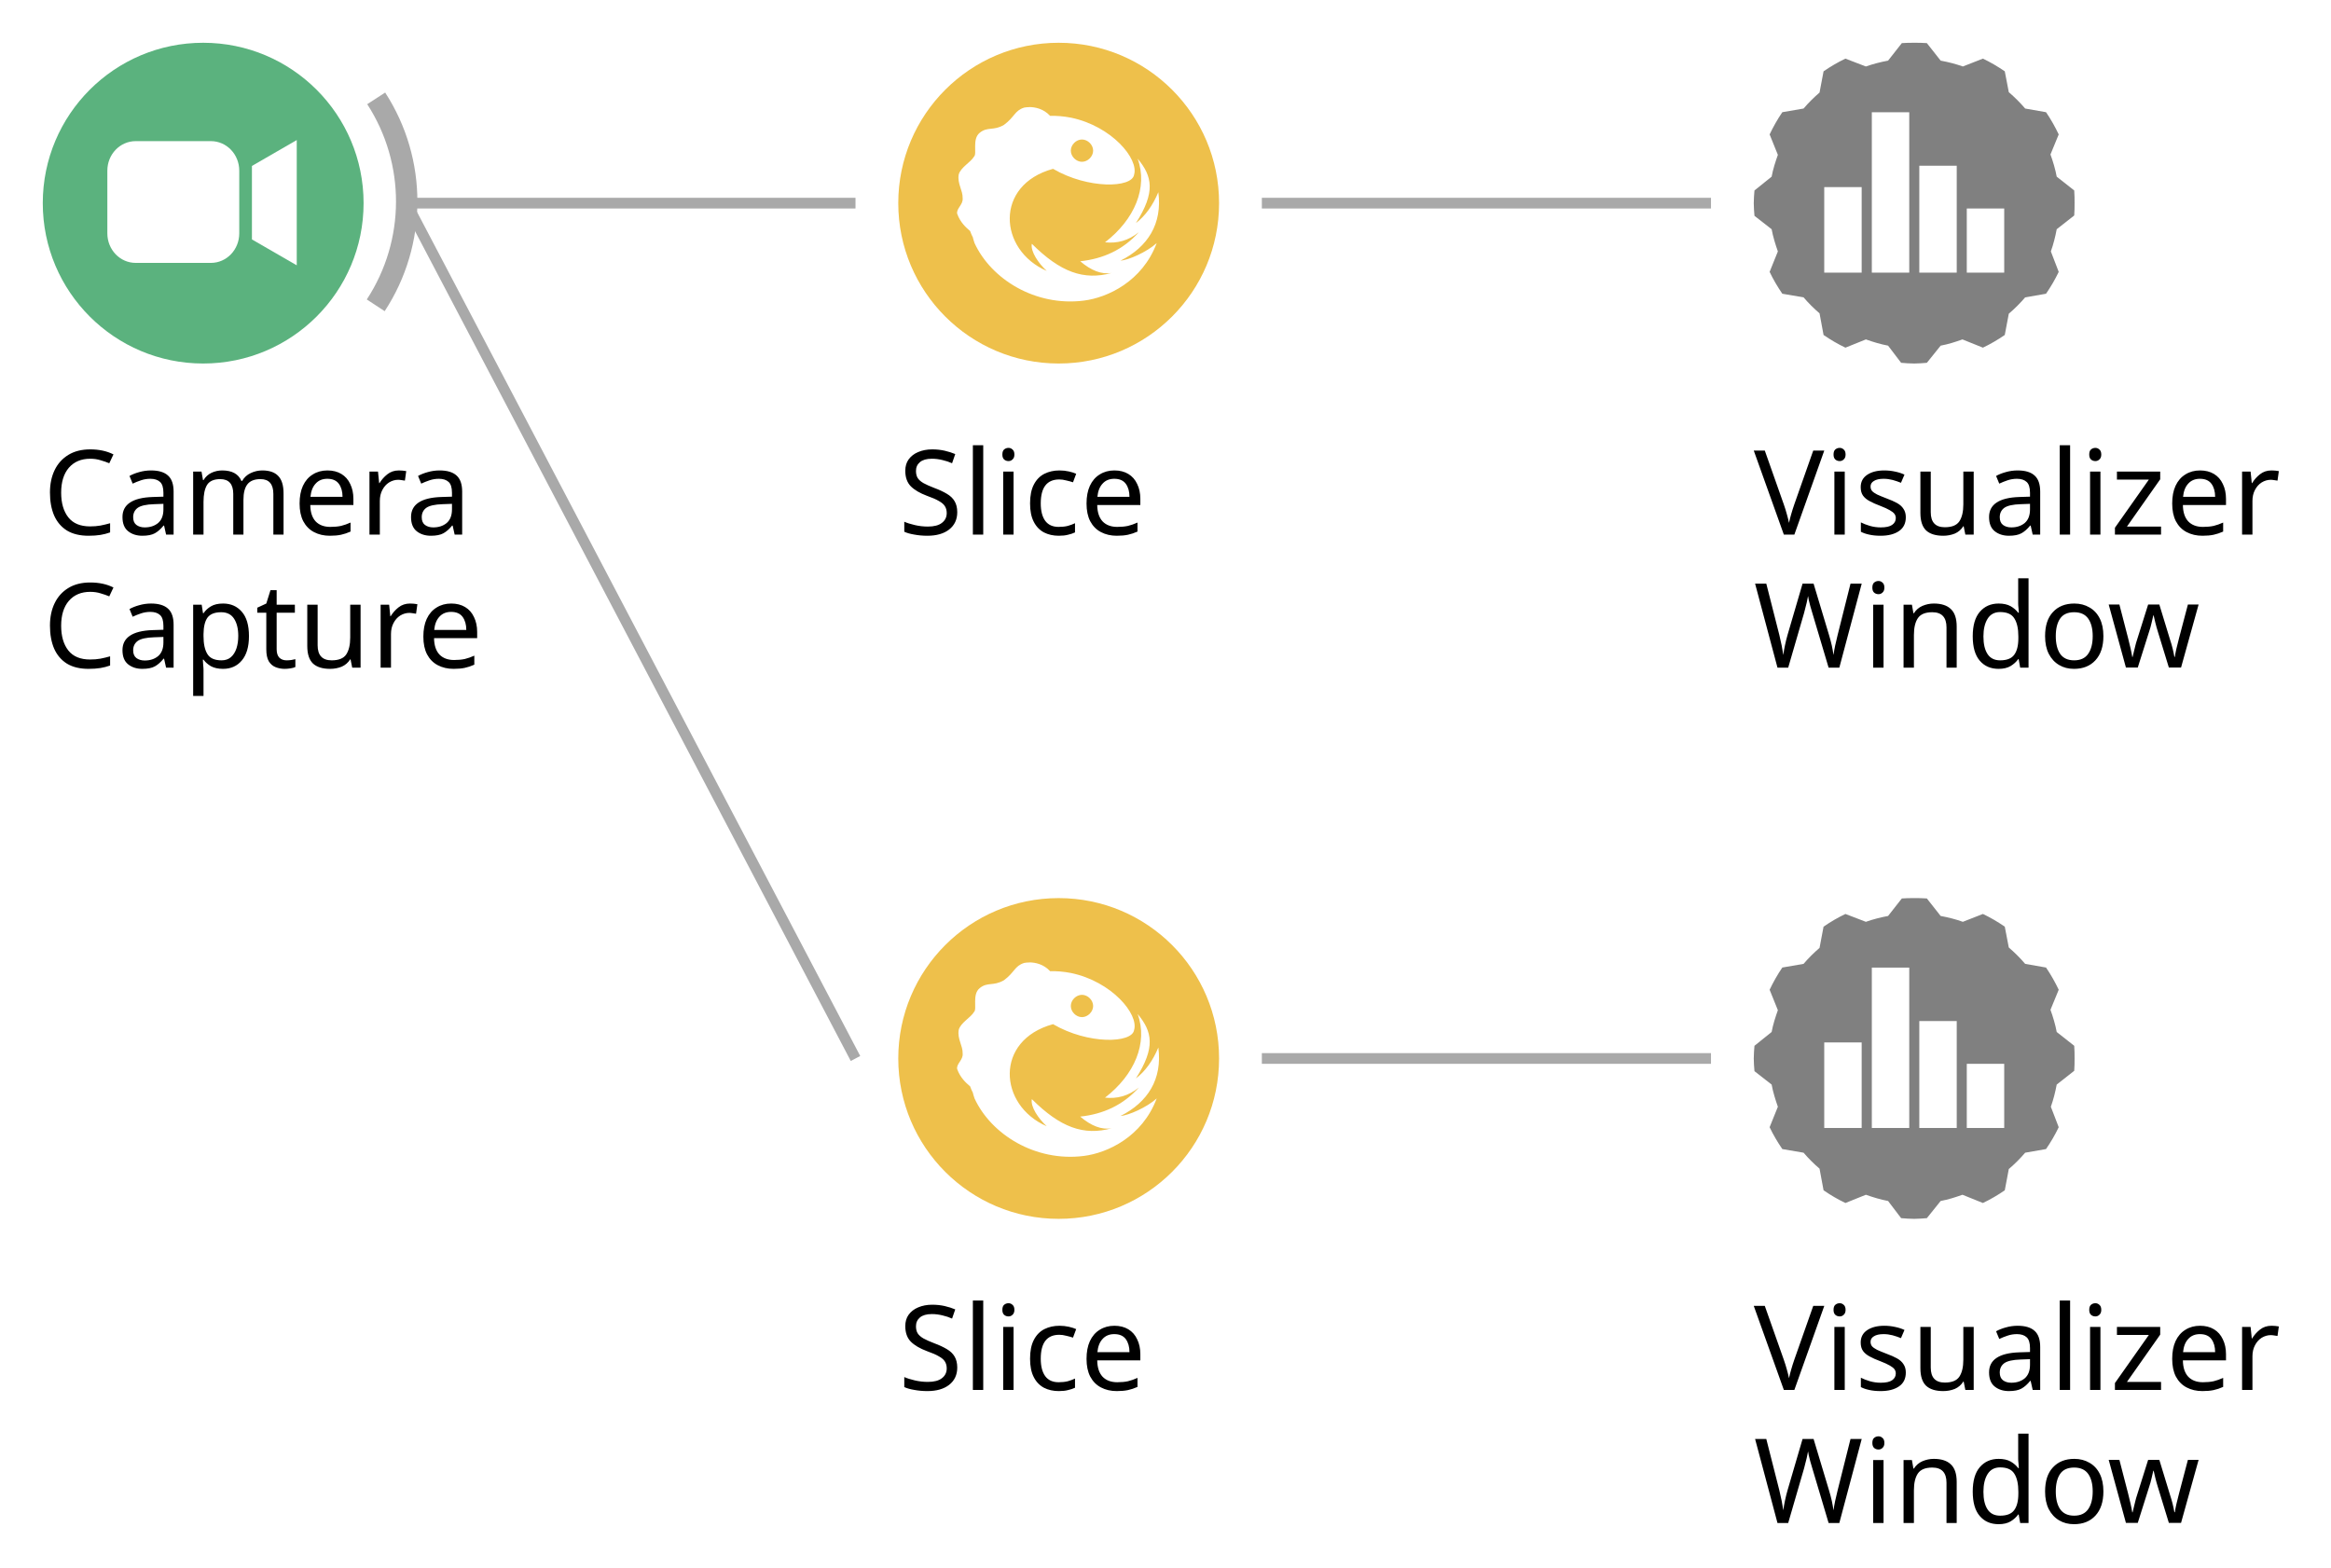
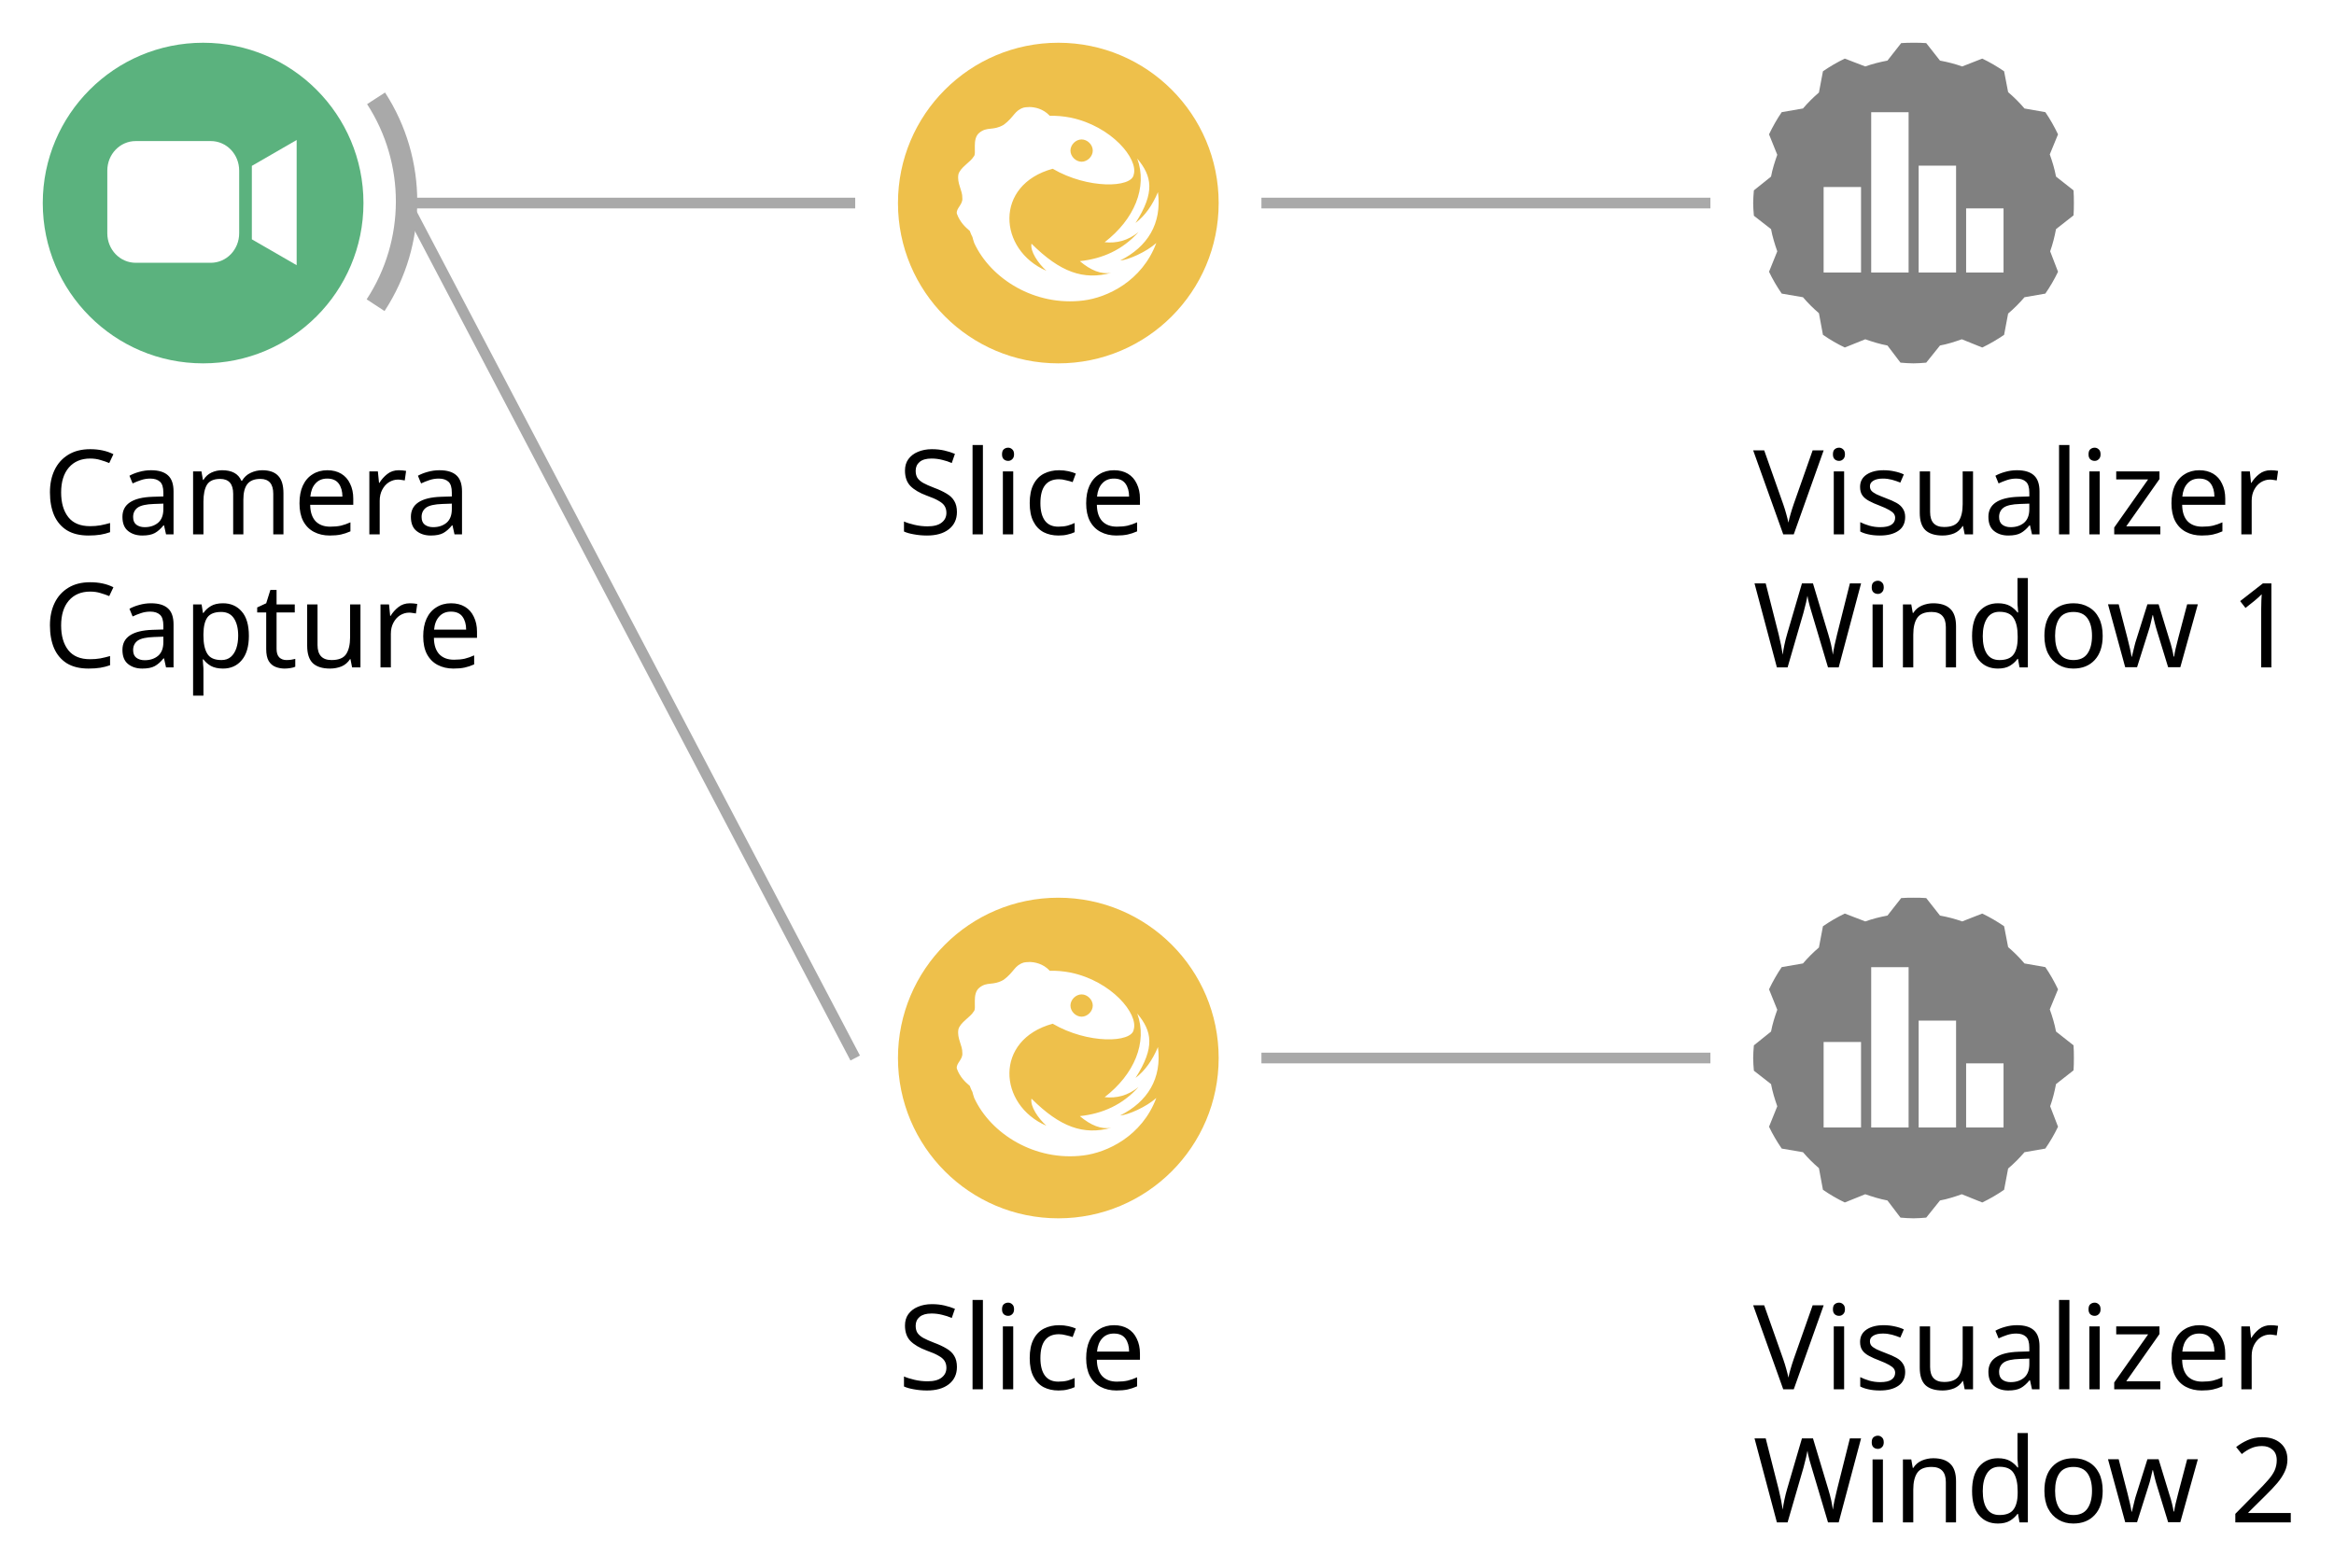
- <svg xmlns="http://www.w3.org/2000/svg" width="217.979" height="146.65" id="SvgGdi_output">
+ <svg xmlns="http://www.w3.org/2000/svg" width="218.333" height="146.65" id="SvgGdi_output">
  <style>text { fill: #000; } @media (prefers-color-scheme: dark) { text { fill: #eee; } }</style>
  <rect id="background" height="100.00%" style="fill:none;" width="100.00%" y="0.00" x="0.00" />
  <g style="shape-rendering:auto;" id="root_group">
    <line y1="19.00" style="stroke:rgb(169,169,169);fill:none;stroke-linecap:butt;stroke-miterlimit:9;opacity:1;stroke-width:1;stroke-linejoin:miter;" id="2" x2="160.00" y2="19.00" x1="118.00" />
    <line y1="99.00" style="stroke:rgb(169,169,169);fill:none;stroke-linecap:butt;stroke-miterlimit:9;opacity:1;stroke-width:1;stroke-linejoin:miter;" id="3" x2="160.00" y2="99.00" x1="118.00" />
    <line y1="19.00" style="stroke:rgb(169,169,169);fill:none;stroke-linecap:butt;stroke-miterlimit:9;opacity:1;stroke-width:1;stroke-linejoin:miter;" id="4" x2="80.00" y2="19.00" x1="38.00" />
    <line y1="19.00" style="stroke:rgb(169,169,169);fill:none;stroke-linecap:butt;stroke-miterlimit:9;opacity:1;stroke-width:1;stroke-linejoin:miter;" id="5" x2="80.00" y2="99.00" x1="38.00" />
    <path d="M 15 0 C 15.401 0 15.794 0 16.187 0.033 L 17.476 1.671 C 18.195 1.804 18.878 1.977 19.552 2.218 L 21.429 1.483 C 22.14 1.823 22.829 2.227 23.473 2.67 L 23.849 4.621 C 24.395 5.087 24.913 5.605 25.379 6.151 L 27.33 6.494 C 27.773 7.138 28.177 7.861 28.517 8.571 L 27.746 10.448 C 27.987 11.122 28.196 11.805 28.329 12.523 L 29.967 13.813 C 29.998 14.206 30 14.599 30 15 30 15.392 29.997 15.769 29.967 16.154 L 28.329 17.44 C 28.198 18.146 28.017 18.852 27.782 19.516 L 28.517 21.429 C 28.176 22.143 27.775 22.826 27.33 23.473 L 25.379 23.813 C 24.913 24.358 24.395 24.877 23.849 25.342 L 23.473 27.33 C 22.828 27.774 22.14 28.177 21.429 28.517 L 19.516 27.746 C 18.851 27.982 18.184 28.198 17.476 28.329 L 16.187 29.934 C 15.793 29.965 15.401 30 15 30 14.599 30 14.173 29.966 13.78 29.934 L 12.56 28.329 C 11.862 28.2 11.141 27.977 10.484 27.746 L 8.571 28.517 C 7.856 28.176 7.174 27.776 6.527 27.33 L 6.151 25.306 C 5.617 24.848 5.114 24.348 4.658 23.813 L 2.67 23.473 C 2.225 22.826 1.824 22.143 1.483 21.429 L 2.254 19.516 C 2.023 18.859 1.8 18.138 1.671 17.44 L 0.066 16.187 C 0.035 15.794 -9.272993E-05 15.401 -9.272993E-05 15 -9.272993E-05 14.599 0.035 14.206 0.066 13.813 L 1.671 12.524 C 1.802 11.816 2.019 11.149 2.254 10.484 L 1.483 8.571 C 1.823 7.861 2.227 7.138 2.67 6.494 L 4.658 6.151 C 5.114 5.616 5.617 5.116 6.151 4.658 L 6.527 2.67 C 7.174 2.225 7.857 1.824 8.571 1.483 L 10.484 2.218 C 11.148 1.983 11.854 1.802 12.56 1.671 L 13.846 0.033 C 14.231 0.003 14.608 -0 15 -0 z " style="stroke:none;fill-rule:evenodd;opacity:1;fill:rgb(128,128,128);" transform="matrix(1.00 0.00 0.00 1.00 164.00 4.00 ) " id="38" />
    <rect id="45" height="8.00" style="stroke:none;opacity:1;fill:rgb(255,255,255);" transform="matrix(1.00 0.00 0.00 1.00 164.00 4.00 ) " width="3.50" y="13.50" x="6.59" />
    <rect id="46" height="15.00" style="stroke:none;opacity:1;fill:rgb(255,255,255);" transform="matrix(1.00 0.00 0.00 1.00 164.00 4.00 ) " width="3.50" y="6.50" x="11.04" />
    <rect id="47" height="10.00" style="stroke:none;opacity:1;fill:rgb(255,255,255);" transform="matrix(1.00 0.00 0.00 1.00 164.00 4.00 ) " width="3.50" y="11.50" x="15.48" />
    <rect id="48" height="6.00" style="stroke:none;opacity:1;fill:rgb(255,255,255);" transform="matrix(1.00 0.00 0.00 1.00 164.00 4.00 ) " width="3.50" y="15.50" x="19.92" />
    <text id="49" transform="matrix(1.00 0.00 0.00 1.00 0.00 0.00 ) " x="164.00px" y="39.00px" style="stroke:none;clip-path:url(#51_text_clipper);font-family:Microsoft Sans Serif;font-size:8.25pt;opacity:1;">
      <tspan dy="8.25pt" id="53">Visualizer</tspan>
    </text>
    <text id="55" transform="matrix(1.00 0.00 0.00 1.00 0.00 0.00 ) " x="164.00px" y="51.45px" style="stroke:none;clip-path:url(#57_text_clipper);font-family:Microsoft Sans Serif;font-size:8.25pt;opacity:1;">
-       <tspan dy="8.25pt" id="59">Window</tspan>
+       <tspan dy="8.25pt" id="59">Window 1</tspan>
    </text>
    <path d="M 15 0 C 15.401 0 15.794 0 16.187 0.033 L 17.476 1.671 C 18.195 1.804 18.878 1.977 19.552 2.218 L 21.429 1.483 C 22.14 1.823 22.829 2.227 23.473 2.67 L 23.849 4.621 C 24.395 5.087 24.913 5.605 25.379 6.151 L 27.33 6.494 C 27.773 7.138 28.177 7.861 28.517 8.571 L 27.746 10.448 C 27.987 11.122 28.196 11.805 28.329 12.523 L 29.967 13.813 C 29.998 14.206 30 14.599 30 15 30 15.392 29.997 15.769 29.967 16.154 L 28.329 17.44 C 28.198 18.146 28.017 18.852 27.782 19.516 L 28.517 21.429 C 28.176 22.143 27.775 22.826 27.33 23.473 L 25.379 23.813 C 24.913 24.358 24.395 24.877 23.849 25.342 L 23.473 27.33 C 22.828 27.774 22.14 28.177 21.429 28.517 L 19.516 27.746 C 18.851 27.982 18.184 28.198 17.476 28.329 L 16.187 29.934 C 15.793 29.965 15.401 30 15 30 14.599 30 14.173 29.966 13.78 29.934 L 12.56 28.329 C 11.862 28.2 11.141 27.977 10.484 27.746 L 8.571 28.517 C 7.856 28.176 7.174 27.776 6.527 27.33 L 6.151 25.306 C 5.617 24.848 5.114 24.348 4.658 23.813 L 2.67 23.473 C 2.225 22.826 1.824 22.143 1.483 21.429 L 2.254 19.516 C 2.023 18.859 1.8 18.138 1.671 17.44 L 0.066 16.187 C 0.035 15.794 -9.272993E-05 15.401 -9.272993E-05 15 -9.272993E-05 14.599 0.035 14.206 0.066 13.813 L 1.671 12.524 C 1.802 11.816 2.019 11.149 2.254 10.484 L 1.483 8.571 C 1.823 7.861 2.227 7.138 2.67 6.494 L 4.658 6.151 C 5.114 5.616 5.617 5.116 6.151 4.658 L 6.527 2.67 C 7.174 2.225 7.857 1.824 8.571 1.483 L 10.484 2.218 C 11.148 1.983 11.854 1.802 12.56 1.671 L 13.846 0.033 C 14.231 0.003 14.608 -0 15 -0 z " style="stroke:none;fill-rule:evenodd;opacity:1;fill:rgb(128,128,128);" transform="matrix(1.00 0.00 0.00 1.00 164.00 84.00 ) " id="61" />
    <rect id="62" height="8.00" style="stroke:none;opacity:1;fill:rgb(255,255,255);" transform="matrix(1.00 0.00 0.00 1.00 164.00 84.00 ) " width="3.50" y="13.50" x="6.59" />
    <rect id="63" height="15.00" style="stroke:none;opacity:1;fill:rgb(255,255,255);" transform="matrix(1.00 0.00 0.00 1.00 164.00 84.00 ) " width="3.50" y="6.50" x="11.04" />
    <rect id="64" height="10.00" style="stroke:none;opacity:1;fill:rgb(255,255,255);" transform="matrix(1.00 0.00 0.00 1.00 164.00 84.00 ) " width="3.50" y="11.50" x="15.48" />
    <rect id="65" height="6.00" style="stroke:none;opacity:1;fill:rgb(255,255,255);" transform="matrix(1.00 0.00 0.00 1.00 164.00 84.00 ) " width="3.50" y="15.50" x="19.92" />
    <text id="66" transform="matrix(1.00 0.00 0.00 1.00 0.00 0.00 ) " x="164.00px" y="119.00px" style="stroke:none;clip-path:url(#68_text_clipper);font-family:Microsoft Sans Serif;font-size:8.25pt;opacity:1;">
      <tspan dy="8.25pt" id="70">Visualizer</tspan>
    </text>
    <text id="72" transform="matrix(1.00 0.00 0.00 1.00 0.00 0.00 ) " x="164.00px" y="131.45px" style="stroke:none;clip-path:url(#74_text_clipper);font-family:Microsoft Sans Serif;font-size:8.25pt;opacity:1;">
-       <tspan dy="8.25pt" id="76">Window</tspan>
+       <tspan dy="8.25pt" id="76">Window 2</tspan>
    </text>
    <ellipse id="80" cy="15.00" cx="15.00" transform="matrix(1.00 0.00 0.00 1.00 84.00 4.00 ) " rx="15.00" ry="15.00" style="stroke:none;opacity:1;fill:rgb(238,192,75);" />
    <path d="M 12.246 6.014 12.246 6.02 C 12.058 6.02 11.895 6.04 11.767 6.066 10.869 6.353 10.896 6.934 9.877 7.686 8.863 8.264 8.353 7.82 7.615 8.42 6.878 9.016 7.393 10.383 7.084 10.648 6.777 11.18 5.826 11.655 5.652 12.326 5.509 13.185 6.042 13.797 6.021 14.533 6.083 15.146 5.411 15.495 5.508 15.992 5.797 16.804 6.354 17.292 6.617 17.518 6.663 17.55 6.7 17.599 6.715 17.602 6.791 17.792 6.859 17.986 6.955 18.166 6.95 18.14 6.949 18.114 6.943 18.088 6.998 18.305 7.055 18.524 7.133 18.738 8.683 22.099 12.814 24.686 17.342 24.117 19.541 23.848 22.824 22.332 24.166 18.738 23.22 19.587 21.532 20.324 20.777 20.381 23.33 19.105 24.707 16.937 24.32 13.975 23.792 15.233 23.093 16.201 22.221 16.865 24.075 13.976 23.757 12.481 22.385 10.84 23.366 13.539 22.097 16.534 19.332 18.664 20.452 18.785 21.517 18.516 22.502 17.713 21.013 19.374 19.15 20.208 17.014 20.436 18.034 21.303 19.018 21.695 19.959 21.527 17.345 22.249 15.155 21.454 12.49 18.801 12.351 19.515 13.105 20.628 13.883 21.338 9.373 19.383 8.976 13.296 14.469 11.793 14.472 11.793 14.475 11.794 14.478 11.793 17.75 13.707 21.865 13.581 22.051 12.344 22.509 10.861 19.965 7.805 16.162 7.008 15.462 6.871 14.792 6.817 14.154 6.836 14.167 6.836 14.179 6.836 14.191 6.826 13.584 6.177 12.81 6.012 12.246 6.014 z M 17.178 9.047 C 17.724 9.047 18.223 9.544 18.223 10.09 18.223 10.636 17.724 11.133 17.178 11.133 16.632 11.133 16.135 10.636 16.135 10.09 16.135 9.544 16.632 9.047 17.178 9.047 z " style="stroke:none;fill-rule:evenodd;opacity:1;fill:rgb(255,255,255);" transform="matrix(1.00 0.00 0.00 1.00 84.00 4.00 ) " id="83" />
    <text id="84" transform="matrix(1.00 0.00 0.00 1.00 0.00 0.00 ) " x="84.00px" y="39.00px" style="stroke:none;clip-path:url(#86_text_clipper);font-family:Microsoft Sans Serif;font-size:8.25pt;opacity:1;">
      <tspan dy="8.25pt" id="88">Slice</tspan>
    </text>
    <ellipse id="90" cy="15.00" cx="15.00" transform="matrix(1.00 0.00 0.00 1.00 84.00 84.00 ) " rx="15.00" ry="15.00" style="stroke:none;opacity:1;fill:rgb(238,192,75);" />
    <path d="M 12.246 6.014 12.246 6.02 C 12.058 6.02 11.895 6.04 11.767 6.066 10.869 6.353 10.896 6.934 9.877 7.686 8.863 8.264 8.353 7.82 7.615 8.42 6.878 9.016 7.393 10.383 7.084 10.648 6.777 11.18 5.826 11.655 5.652 12.326 5.509 13.185 6.042 13.797 6.021 14.533 6.083 15.146 5.411 15.495 5.508 15.992 5.797 16.804 6.354 17.292 6.617 17.518 6.663 17.55 6.7 17.599 6.715 17.602 6.791 17.792 6.859 17.986 6.955 18.166 6.95 18.14 6.949 18.114 6.943 18.088 6.998 18.305 7.055 18.524 7.133 18.738 8.683 22.099 12.814 24.686 17.342 24.117 19.541 23.848 22.824 22.332 24.166 18.738 23.22 19.587 21.532 20.324 20.777 20.381 23.33 19.105 24.707 16.937 24.32 13.975 23.792 15.233 23.093 16.201 22.221 16.865 24.075 13.976 23.757 12.481 22.385 10.84 23.366 13.539 22.097 16.534 19.332 18.664 20.452 18.785 21.517 18.516 22.502 17.713 21.013 19.374 19.15 20.208 17.014 20.436 18.034 21.303 19.018 21.695 19.959 21.527 17.345 22.249 15.155 21.454 12.49 18.801 12.351 19.515 13.105 20.628 13.883 21.338 9.373 19.383 8.976 13.296 14.469 11.793 14.472 11.793 14.475 11.794 14.478 11.793 17.75 13.707 21.865 13.581 22.051 12.344 22.509 10.861 19.965 7.805 16.162 7.008 15.462 6.871 14.792 6.817 14.154 6.836 14.167 6.836 14.179 6.836 14.191 6.826 13.584 6.177 12.81 6.012 12.246 6.014 z M 17.178 9.047 C 17.724 9.047 18.223 9.544 18.223 10.09 18.223 10.636 17.724 11.133 17.178 11.133 16.632 11.133 16.135 10.636 16.135 10.09 16.135 9.544 16.632 9.047 17.178 9.047 z " style="stroke:none;fill-rule:evenodd;opacity:1;fill:rgb(255,255,255);" transform="matrix(1.00 0.00 0.00 1.00 84.00 84.00 ) " id="91" />
    <text id="92" transform="matrix(1.00 0.00 0.00 1.00 0.00 0.00 ) " x="84.00px" y="119.00px" style="stroke:none;clip-path:url(#94_text_clipper);font-family:Microsoft Sans Serif;font-size:8.25pt;opacity:1;">
      <tspan dy="8.25pt" id="96">Slice</tspan>
    </text>
    <path transform="matrix(1.00 0.00 0.00 1.00 4.00 4.00 ) " id="101" style="stroke:rgb(169,169,169);fill:none;stroke-linecap:butt;stroke-miterlimit:9;opacity:1;stroke-width:2;stroke-linejoin:miter;" d="M 31.179 5.2 C 34.998 11.092 34.981 18.682 31.136 24.557 " />
    <ellipse id="102" cy="15.00" cx="15.00" transform="matrix(1.00 0.00 0.00 1.00 4.00 4.00 ) " rx="15.00" ry="15.00" style="stroke:none;opacity:1;fill:rgb(91,178,126);" />
    <path style="stroke:none;fill-rule:evenodd;opacity:1;fill:rgb(255,255,255);" transform="matrix(1.00 0.00 0.00 1.00 4.00 4.00 ) " id="106" d="M 23.75 9.1 19.559 11.521 19.559 18.394 23.75 20.815 z " />
    <path style="stroke:none;fill-rule:evenodd;opacity:1;fill:rgb(255,255,255);" transform="matrix(1.00 0.00 0.00 1.00 4.00 4.00 ) " id="107" d="M 8.693 9.2 15.719 9.2 C 17.19 9.2 18.374 10.434 18.374 11.966 L 18.374 17.823 C 18.374 19.356 17.19 20.589 15.719 20.589 L 8.693 20.589 C 7.222 20.589 6.038 19.356 6.038 17.823 L 6.038 11.966 C 6.038 10.434 7.222 9.2 8.693 9.2 z " />
    <text id="108" transform="matrix(1.00 0.00 0.00 1.00 0.00 0.00 ) " x="4.00px" y="39.00px" style="stroke:none;clip-path:url(#110_text_clipper);font-family:Microsoft Sans Serif;font-size:8.25pt;opacity:1;">
      <tspan dy="8.25pt" id="112">Camera</tspan>
    </text>
    <text id="114" transform="matrix(1.00 0.00 0.00 1.00 0.00 0.00 ) " x="4.00px" y="51.45px" style="stroke:none;clip-path:url(#116_text_clipper);font-family:Microsoft Sans Serif;font-size:8.25pt;opacity:1;">
      <tspan dy="8.25pt" id="118">Capture</tspan>
    </text>
  </g>
  <defs id="clips_hatches_and_gradients">
    <clipPath id="51_text_clipper">
-       <rect x="164.00" y="39.00" width="52.98" height="27.65" id="52" />
+       <rect x="164.00" y="39.00" width="53.33" height="27.65" id="52" />
    </clipPath>
    <clipPath id="57_text_clipper">
-       <rect x="164.00" y="51.45" width="52.98" height="27.65" id="58" />
+       <rect x="164.00" y="51.45" width="53.33" height="27.65" id="58" />
    </clipPath>
    <clipPath id="68_text_clipper">
-       <rect x="164.00" y="119.00" width="52.98" height="27.65" id="69" />
+       <rect x="164.00" y="119.00" width="53.33" height="27.65" id="69" />
    </clipPath>
    <clipPath id="74_text_clipper">
-       <rect x="164.00" y="131.45" width="52.98" height="27.65" id="75" />
+       <rect x="164.00" y="131.45" width="53.33" height="27.65" id="75" />
    </clipPath>
    <clipPath id="86_text_clipper">
      <rect x="84.00" y="39.00" width="28.36" height="13.83" id="87" />
    </clipPath>
    <clipPath id="94_text_clipper">
      <rect x="84.00" y="119.00" width="28.36" height="13.83" id="95" />
    </clipPath>
    <clipPath id="110_text_clipper">
      <rect x="4.00" y="39.00" width="43.97" height="27.65" id="111" />
    </clipPath>
    <clipPath id="116_text_clipper">
      <rect x="4.00" y="51.45" width="43.97" height="27.65" id="117" />
    </clipPath>
  </defs>
</svg>
